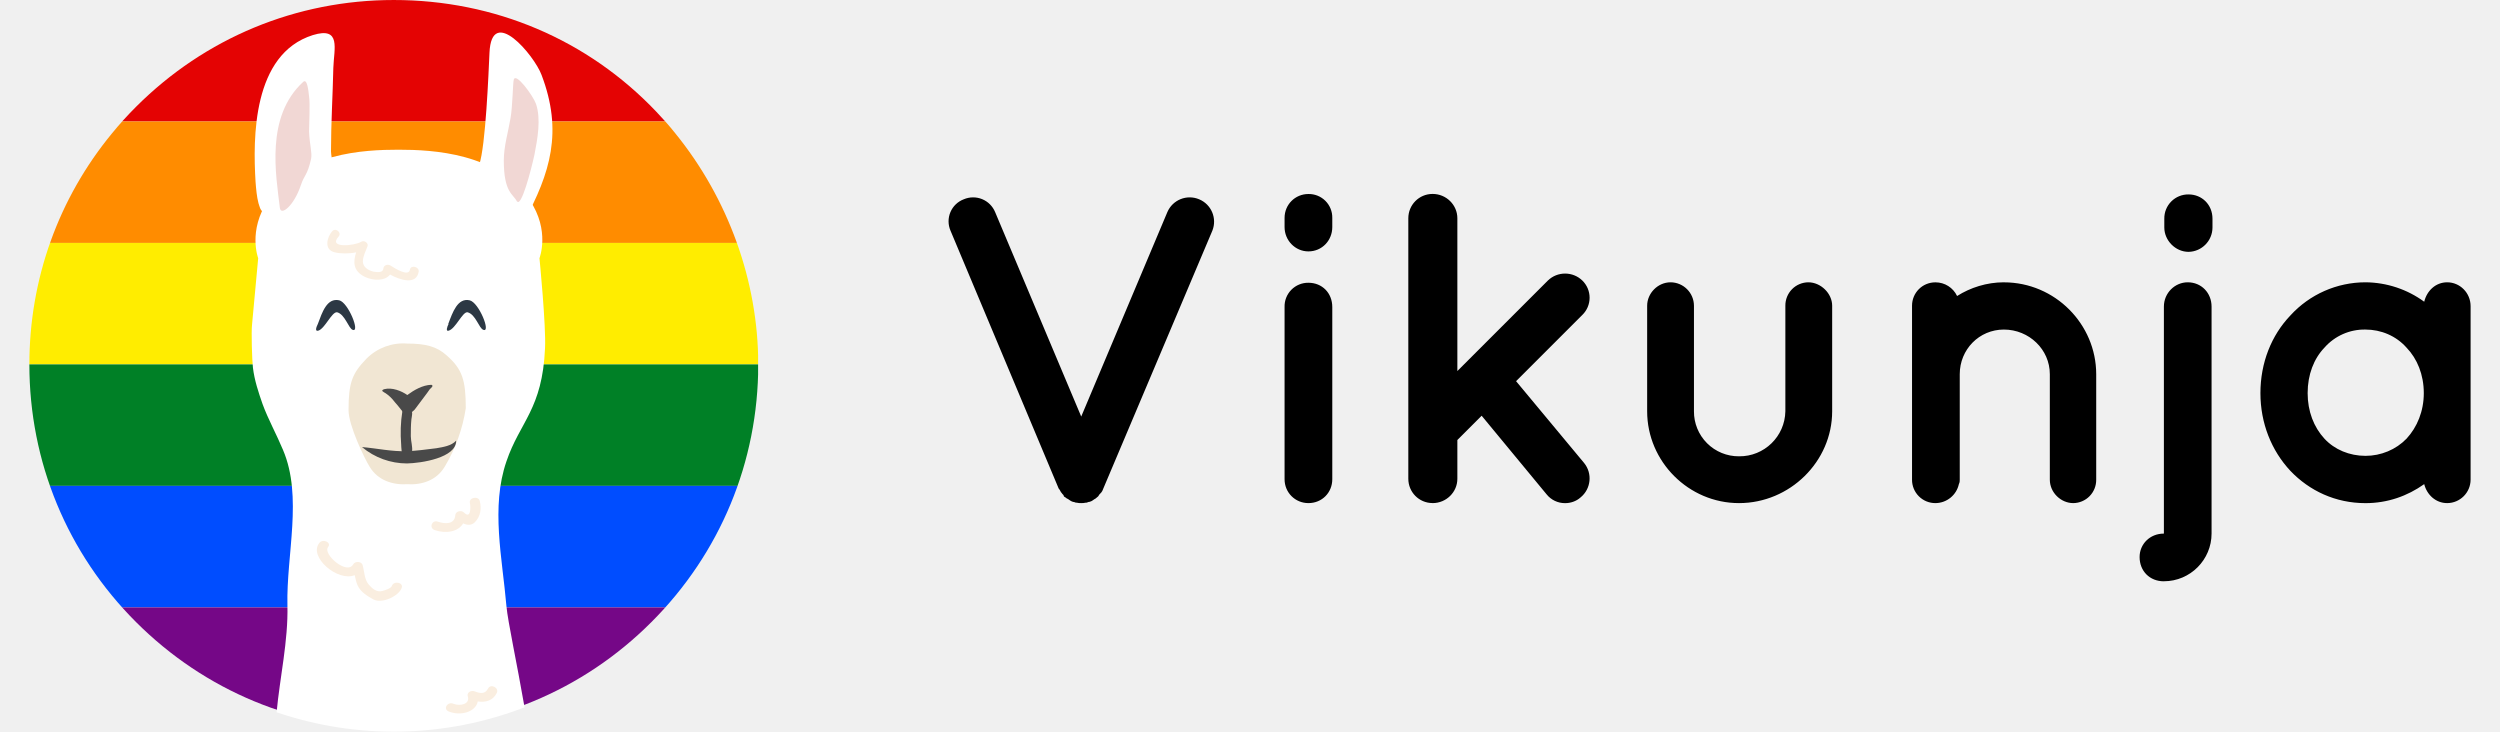
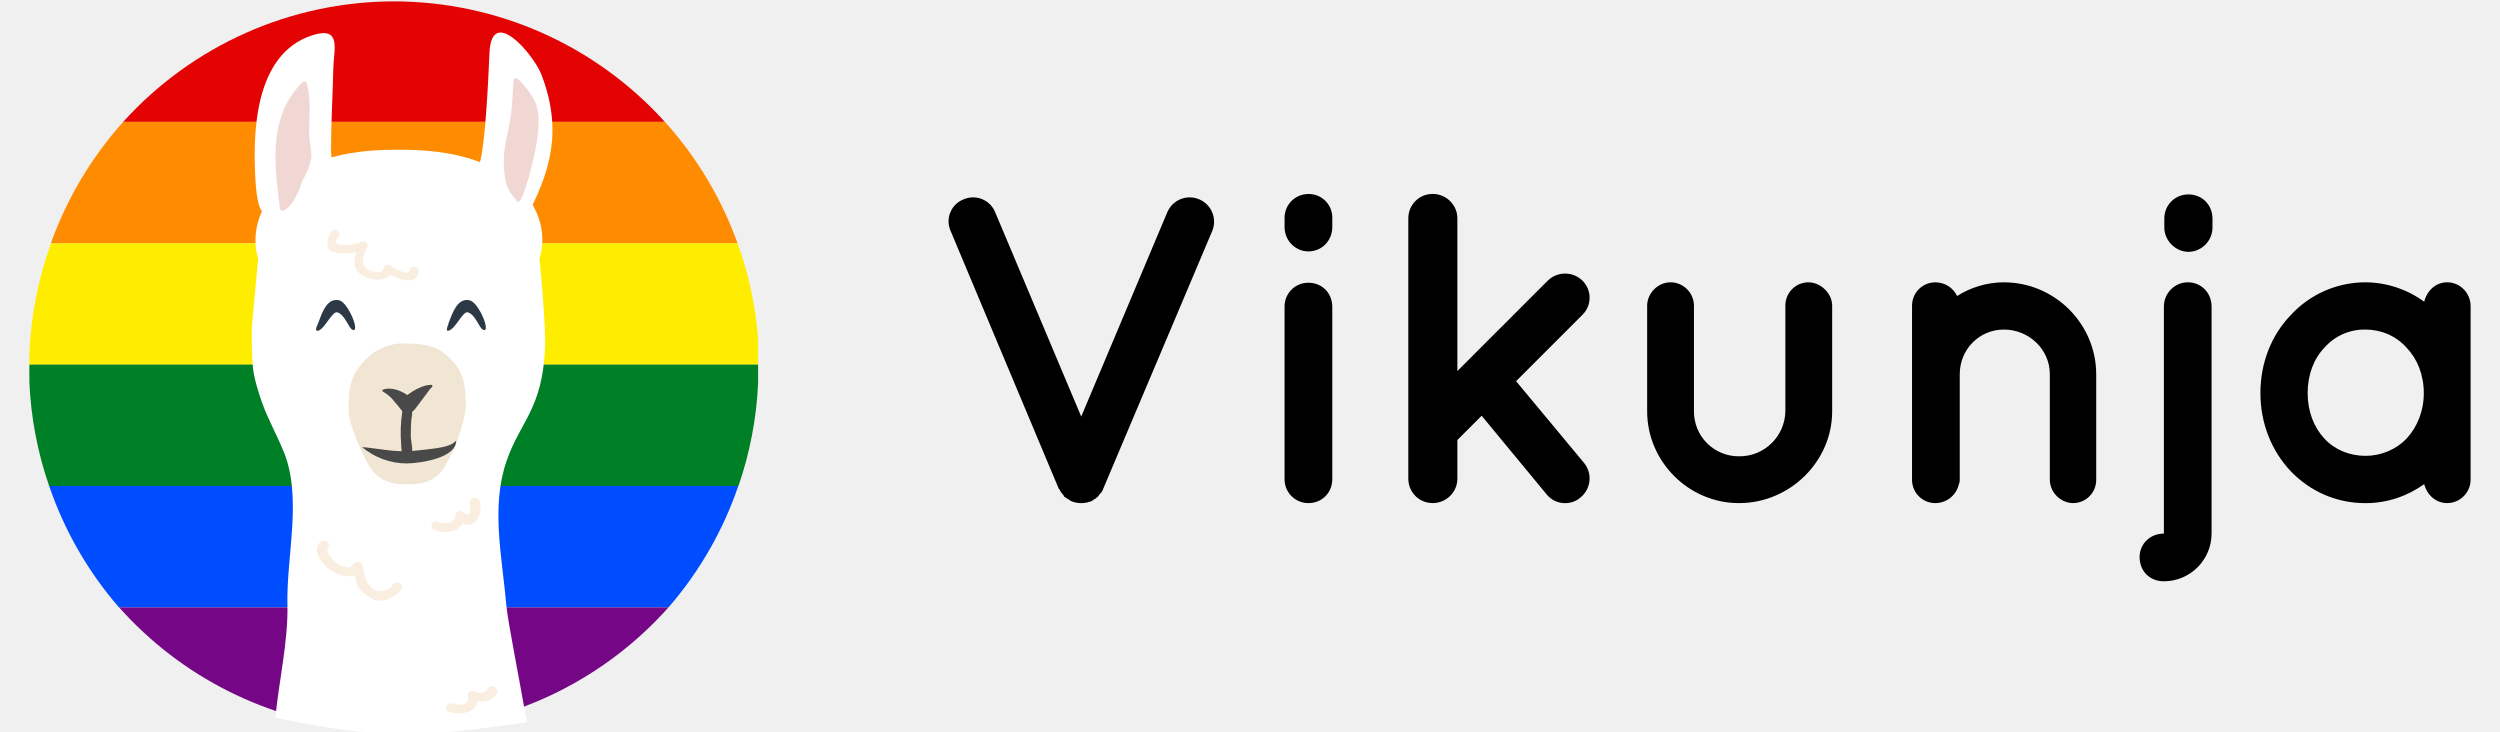
- <svg xmlns="http://www.w3.org/2000/svg" viewBox="0 0 855 250.3" width="855" height="250.3" xml:space="preserve">
-   <defs>
-     <clipPath id="a" clipPathUnits="userSpaceOnUse">
-       <path fill="#196aff" stroke-width=".2" d="M-494.6 2401.2c-4 23-8.4 45.2-12.9 66.7-46.5 222.2-109.9 344.6-178.3 344.6-66.2 0-128.3-117-175.1-329.5-5.8-26.2-11.2-53.5-16.3-81.8-36.4-200.7-56.2-450.3-56.2-713.7 0-300.5 25.7-583 72.5-795.4 46.8-212.5 109-329.5 175-329.5 66.2 0 128.4 117 175.1 329.5 46.8 212.5 72.6 495 72.6 795.4 0 256.9-20.4 512.4-56.4 713.7" />
-     </clipPath>
-   </defs>
-   <g fill-rule="evenodd" clip-path="url(#a)" transform="matrix(.50338 0 0 -.11079 479.9 311.6)">
-     <path fill="#e40303" d="M-933.4 2812.6h495.1v-375h-495.1z" />
-     <path fill="#ff8c00" d="M-933.4 2437.6h495.1v-375h-495.1z" />
-     <path fill="#ffed00" d="M-933.4 2062.6h495.1v-375h-495.1z" />
-     <path fill="#008026" d="M-933.4 1687.6h495.1v-375h-495.1z" />
-     <path fill="#004dff" d="M-933.4 1312.6h495.1v-375h-495.1z" />
-     <path fill="#750787" d="M-933.4 937.6h495.1v-375h-495.1z" />
-   </g>
-   <path fill="#fff" d="M173.2 157.8c4.6-13.6 12.3-17.8 13.2-38.7.4-7.4-1.9-30.8-1.9-30.8s3.7-9.4-3.3-19.8c-10.9-16.2-33.2-17.3-44.9-17.3-11.7 0-33.8 1-44.6 17.3-7 10.4-3.4 19.8-3.4 19.8L86.2 111c-.3 2.5 0 12.3.3 14.7.5 4.3 1.9 8.5 3.3 12.5 1.9 5.2 4.8 10.4 7 15.7 6.8 16 1.1 35.8 1.5 53.1.3 12.2-2.6 24.7-3.7 36.6a124.3 124.3 0 0 0 84.8-1.7c-2.6-15-5.7-29.2-6.2-34.6-1.4-16.4-5.4-33.8 0-49.5" />
-   <path fill="#fff" d="M87.4 62.2c.2 2.5.4 5 1 7.3.3.8.6 2.6 1.6 2.9 1.1.3 3.3-1.1 4.2-1.7l4.7-3.6 3.1-2.2a25.9 25.9 0 0 0 5.6-6.7c.7-1 4.8-1.7 5.5-2.7.7-1 .1-2.4.1-3.7 0-9.7.6-19.2.8-28.6.2-6.5 2.8-14.2-7-11.2-20.7 6.5-20.5 35.3-19.6 50.2M179.1 75.8l-.8-.7a27 27 0 0 1-3.3-2.7l-3.6-3.8-3.3-3.3-1.9-2.4-.7-1.4c-.3-.6-5.2-1.3-4.7-2 .8-1 2.7-2 3.1-3.2 2.2-6.3 3.2-31.7 3.5-38.2.7-16.6 15.3.8 17.8 7.5 7.4 19.4 3 33.6-6 50.2" />
+ <svg xmlns="http://www.w3.org/2000/svg" viewBox="0 0 855 250.3" xml:space="preserve">
+   <path style="fill:#e40303;fill-opacity:1;fill-rule:evenodd;stroke-width:.236" d="M134.645.47a124.97 125 0 0 0-92.509 41.206h185.235A124.97 125 0 0 0 134.645.471Z" />
+   <path style="fill:#ff8c00;fill-opacity:1;fill-rule:evenodd;stroke-width:.236" d="M42.136 41.676A124.923 125 0 0 0 17.4 83.221h234.85a124.923 125 0 0 0-24.852-41.545Z" />
+   <path style="fill:#ffed00;fill-opacity:1;fill-rule:evenodd;stroke-width:.236" d="M17.451 83.187a125 126 0 0 0-7.406 37.572v3.975h249.223v-9.04a125 125 0 0 0-7-32.507z" />
+   <path style="fill:#008026;fill-opacity:1;fill-rule:evenodd;stroke-width:.236" d="M10.045 124.699v5.947a125.004 125 0 0 0 6.772 35.6h235.72a125.004 125 0 0 0 6.738-35.116v-6.43z" />
+   <path style="fill:#004dff;fill-opacity:1;fill-rule:evenodd;stroke-width:.236" d="M16.817 166.212a125 125 0 0 0 23.899 41.545h187.883a125 125 0 0 0 23.896-41.545z" />
+   <path style="fill:#750787;fill-opacity:1;fill-rule:evenodd;stroke-width:.236" d="M40.74 207.723a125.363 125 0 0 0 82.8 41.547h22.275a125.363 125 0 0 0 82.802-41.547z" />
+   <path fill="#fff" d="M173.2 157.8c4.6-13.6 12.3-17.8 13.2-38.7.4-7.4-1.9-30.8-1.9-30.8s3.7-9.4-3.3-19.8c-10.9-16.2-33.2-17.3-44.9-17.3-11.7 0-33.8 1-44.6 17.3-7 10.4-3.4 19.8-3.4 19.8L86.2 111c-.3 2.5 0 12.3.3 14.7.5 4.3 1.9 8.5 3.3 12.5 1.9 5.2 4.8 10.4 7 15.7 6.8 16 1.1 35.8 1.5 53.1.3 12.2-3.014 26.556-4.114 38.456 37.653 7.978 51.151 6.453 86 1.59-2.6-15-6.486-34.346-6.986-39.746-1.4-16.4-5.4-33.8 0-49.5" />
+   <path fill="#fff" d="M87.4 62.2c.2 2.5.4 5 1 7.3.3.8.6 2.6 1.6 2.9 1.1.3 3.3-1.1 4.2-1.7l4.7-3.6 3.1-2.2a25.9 25.9 0 0 0 5.6-6.7c.7-1 4.8-1.7 5.5-2.7.7-1 .1-2.4.1-3.7 0-9.7.6-19.2.8-28.6.2-6.5 2.8-14.2-7-11.2-20.7 6.5-20.5 35.3-19.6 50.2m91.7 13.6-.8-.7a27 27 0 0 1-3.3-2.7l-3.6-3.8-3.3-3.3-1.9-2.4-.7-1.4c-.3-.6-5.2-1.3-4.7-2 .8-1 2.7-2 3.1-3.2 2.2-6.3 3.2-31.7 3.5-38.2.7-16.6 15.3.8 17.8 7.5 7.4 19.4 3 33.6-6 50.2" />
  <path fill="#f1e6d3" d="M159.3 139.6c0-9.6-1.2-13.4-6.6-18.1-3.3-3-7.2-4-13.4-4a17.7 17.7 0 0 0-14 5.2c-4.8 5-6.1 8-6.1 17.6 0 5.2 5.5 16.6 7.2 19.3 2.8 4.7 7.9 6.3 12.9 6 5 .3 10-1.3 12.8-6a55 55 0 0 0 7.2-20" />
-   <path fill="#f1d7d4" d="M95.7 71c-1.3-11.1-5-31.1 8-43 1.4-1.3 1.8 3.2 2 5 .4 2.4 0 9.5 0 12 .2 4.7 1.1 7.1.7 9.3-1.3 5.8-2.3 5.4-3.5 9-2.3 7-6.9 10.8-7.2 7.7M176.8 68.8c1.4 2.4 4.8-10.4 6-16 1-5.2 2.3-12.1.5-17.3-1-2.8-7-11-7.6-8.2-.3 1-.4 9.2-1.1 13.1-.8 4.8-2.3 9.6-2.3 14.5 0 11 3.2 11.4 4.5 14" />
-   <path fill="#faeee0" d="M134 200.4c-.2.8-2.4 1.5-3.2 1.7-2 .6-3.6-.9-4.7-2.2-1.5-1.7-1.5-4.6-2.1-6.7-.4-1.2-2.5-1.4-3.2-.2-2.1 3.8-10.5-3.5-8.6-5.9 1.3-1.6-1.8-3-3-1.4-3.8 4.7 6.3 13.4 12.1 11 .3 1.2.5 2.4 1 3.5 1 2.2 3.2 3.6 5.4 4.8 3 1.6 8.8-1.2 9.7-4 .6-1.8-2.7-2.5-3.4-.6M160.7 172c.3 1.3.4 5.7-2 3.3-1-1-3-.4-3 1-.3 3-3.3 3-6 2.1-2-.7-3.1 2.2-1 2.9 3.8 1.3 8 .6 9.7-2.3 1.3.6 2.8.8 4-.4 2-2 2.3-4.7 1.7-7.2-.4-1.9-3.8-1.3-3.4.6M166.9 235.5c-1 1.9-2.6 1.7-4.4 1-1.3-.6-3 .3-2.5 1.7.8 2.6-2.6 3.4-4.9 2.5-2-.9-3.7 1.7-1.7 2.6 4.1 1.7 9.3.2 10-3.4 2.7.4 5.2-.3 6.5-2.9.9-1.8-2.1-3.3-3-1.5M140.2 92.2c-.4 2.6-5.3-.5-6.5-1.3-1-.7-2.5-.3-2.6 1-.2 1.6-2.4 1.1-3.4 1-2-.5-3.6-1.7-3.6-3.5 0-1.7 1-3.6 1.6-5.2.4-1-1.1-2.2-2.2-1.5-2 1.3-11.5 2.4-7.7-1.8 1.2-1.3-1-3.2-2.2-1.8-1.7 1.9-3 6.3.9 7.2 2 .5 4.9.5 7.3 0-1 3.2-1.2 6.3 3 8.4 3 1.4 6.9 1.4 8.6-.8 3.5 1.9 9 3.7 9.8-1 .2-1.7-2.7-2.4-3-.7" />
+   <path fill="#f1d7d4" d="M95.7 71c-1.3-11.1-5-31.1 8-43 1.4-1.3 1.8 3.2 2 5 .4 2.4 0 9.5 0 12 .2 4.7 1.1 7.1.7 9.3-1.3 5.8-2.3 5.4-3.5 9-2.3 7-6.9 10.8-7.2 7.7m81.1-2.2c1.4 2.4 4.8-10.4 6-16 1-5.2 2.3-12.1.5-17.3-1-2.8-7-11-7.6-8.2-.3 1-.4 9.2-1.1 13.1-.8 4.8-2.3 9.6-2.3 14.5 0 11 3.2 11.4 4.5 14" />
+   <path fill="#faeee0" d="M134 200.4c-.2.8-2.4 1.5-3.2 1.7-2 .6-3.6-.9-4.7-2.2-1.5-1.7-1.5-4.6-2.1-6.7-.4-1.2-2.5-1.4-3.2-.2-2.1 3.8-10.5-3.5-8.6-5.9 1.3-1.6-1.8-3-3-1.4-3.8 4.7 6.3 13.4 12.1 11 .3 1.2.5 2.4 1 3.5 1 2.2 3.2 3.6 5.4 4.8 3 1.6 8.8-1.2 9.7-4 .6-1.8-2.7-2.5-3.4-.6m26.7-28.4c.3 1.3.4 5.7-2 3.3-1-1-3-.4-3 1-.3 3-3.3 3-6 2.1-2-.7-3.1 2.2-1 2.9 3.8 1.3 8 .6 9.7-2.3 1.3.6 2.8.8 4-.4 2-2 2.3-4.7 1.7-7.2-.4-1.9-3.8-1.3-3.4.6m6.2 63.5c-1 1.9-2.6 1.7-4.4 1-1.3-.6-3 .3-2.5 1.7.8 2.6-2.6 3.4-4.9 2.5-2-.9-3.7 1.7-1.7 2.6 4.1 1.7 9.3.2 10-3.4 2.7.4 5.2-.3 6.5-2.9.9-1.8-2.1-3.3-3-1.5M140.2 92.2c-.4 2.6-5.3-.5-6.5-1.3-1-.7-2.5-.3-2.6 1-.2 1.6-2.4 1.1-3.4 1-2-.5-3.6-1.7-3.6-3.5 0-1.7 1-3.6 1.6-5.2.4-1-1.1-2.2-2.2-1.5-2 1.3-11.5 2.4-7.7-1.8 1.2-1.3-1-3.2-2.2-1.8-1.7 1.9-3 6.3.9 7.2 2 .5 4.9.5 7.3 0-1 3.2-1.2 6.3 3 8.4 3 1.4 6.9 1.4 8.6-.8 3.5 1.9 9 3.7 9.8-1 .2-1.7-2.7-2.4-3-.7" />
  <path fill="#494949" d="M123.8 152.9c5 .4 10.2 1.6 15.4 1.4 3.3-.1 6.7-.6 10-1 2.3-.4 5.2-.8 6.8-2.6.1 5.9-12 7.7-16.8 7.8a24 24 0 0 1-15.4-5.6" />
  <path fill="#494949" d="M137.6 140.7c-.6 3.7-.7 7.6-.4 11.3.1 1-.1 3.4 1.2 3.9 1 .4 2.4-.4 2.5-1.4.3-1.6-.4-3.6-.4-5.3 0-1.9 0-3.8.2-5.8.1-1.1.8-2.7-.6-3.5-1-.6-2.3-.3-2.5.8" />
  <path fill="#494949" d="M147.5 131.6c-3 .1-5.9 1.8-8.2 3.5-2-1.4-5.2-2.7-7.9-2-1.5.5-.1 1 .5 1.4 1.2.8 2.2 1.8 3.1 3 1.4 1.5 2.6 3.3 4 4.8 1-.7 2-1.4 2.8-2.2l4.2-5.6 1-1.4c.4-.4 1.5-1.2.5-1.5" />
-   <path fill="#2c3844" d="M108.7 110.8c1.5-4 3.1-9 7.3-8.1 3.1.7 7.3 11.2 4.6 10.1-1.4-.5-2.6-5.3-5.3-6-1.8-.3-4.2 5.7-6.5 6.3-1.2.3-.6-1.3-.1-2.3M153.3 110.8c1.5-4 3.2-9 7.3-8.1 3.2.7 7.4 11.2 4.7 10.1-1.5-.5-2.6-5.3-5.4-6-1.7-.3-4.1 5.7-6.5 6.3-1 .3-.5-1.3 0-2.3" />
-   <g fill="CurrentColor" stroke-width="29.1" font-family="Quicksand" font-size="1163.4" font-weight="700" letter-spacing="0" style="line-height:1.25" word-spacing="0">
-     <path d="M3302.3-1549.4c3.4 2.3 8.1 5.8 10.4 7h1.2s1.2 0 1.2 1.1c2.3 0 7 1.2 9.3 2.4h2.3c3.5 1.1 8.1 1.1 11.6 1.1s7 0 11.7-1.1h2.3c3.5-1.2 5.8-2.4 9.3-2.4 1.1-1.1 1.1-1.1 2.3-1.1 3.5-1.2 7-4.7 9.3-5.8l2.3-1.2c2.4-2.3 4.7-3.5 7-5.8 1.2-1.2 1.2-1.2 2.4-3.5 1.1-2.3 4.6-4.7 5.8-7 1.1 0 1.1 0 1.1-1.2 2.4-2.3 3.5-7 4.7-9.3l287.3-679.4a63.9 63.9 0 0 0-34.9-82.6 64 64 0 0 0-83.7 33.8l-226.9 538.6-226.8-538.6a62.7 62.7 0 0 0-82.6-33.8 62 62 0 0 0-35 82.6l285 679.4c2.4 2.4 4.7 7 5.9 9.3 0 1.2 1.2 1.2 1.2 1.2 1.1 2.3 3.5 4.7 5.8 7 0 2.3 1.1 2.3 1.1 3.5 3.5 2.3 5.9 3.5 8.2 5.8h1.2zM3936.8-2118.3a62.1 62.1 0 0 0-62.8 64v453.7c0 35 28 62.8 62.8 62.8 36.1 0 62.9-27.9 62.9-62.8v-453.7c0-37.2-26.8-64-62.9-64zm62.9-171a61.8 61.8 0 0 0-62.9-62.8c-34.9 0-62.8 27.9-62.8 62.8v24.4c0 35 28 64 62.8 64 36.1 0 62.9-29 62.9-64zM4264-1537.8c36.1 0 65.2-29 65.2-64V-1704l64-64 171 207a61.7 61.7 0 0 0 48.9 23.3c14 0 29-4.6 40.7-15.1a64.5 64.5 0 0 0 9.3-90.7L4483.9-1859l174.5-174.5a63.2 63.2 0 0 0 0-90.7 65.3 65.3 0 0 0-90.7 0l-238.5 238.5v-402.6c0-34.9-29-64-65.2-64-36 0-64 29.1-64 64v686.4c0 35 28 64 64 64zM5316.6-1779.8v-278c0-32.6-30.2-61.7-62.8-61.7a61 61 0 0 0-60.5 61.7v278a120.7 120.7 0 0 1-122.1 118.7 117.7 117.7 0 0 1-118.7-118.7v-278a62 62 0 0 0-61.6-61.7c-33.8 0-61.7 29.1-61.7 61.7v278c0 132.7 109.3 242 242 242 133.8 0 245.4-109.3 245.4-242zM5769-2119.5c-45.3 0-88.4 14-123.3 36.1a63 63 0 0 0-57-36c-34.9 0-61.7 27.9-61.7 61.6v458.3a61.3 61.3 0 0 0 61.7 61.7 63.6 63.6 0 0 0 61.7-50c2.3-4.7 2.3-8.1 2.3-11.6v-278c0-65.2 51.2-117.6 116.3-117.6 66.3 0 121 52.4 121 117.5v278c0 33.8 29.1 61.7 61.7 61.7a61 61 0 0 0 60.5-61.6v-278c0-131.5-108.2-242-243.2-242zM6255.6-2199.7a64.3 64.3 0 0 0 62.9-64v-23.3c0-37.2-28-64-62.9-64a63 63 0 0 0-64 64v23.3c0 33.7 29.1 64 64 64zm-65.1 867.8c69.8 0 125.6-57 125.6-125.6v-598c0-36-26.7-64-62.8-64-33.7 0-62.8 28-62.8 64v598c-37.2 0-64 28-64 61.7 0 37.2 26.8 64 64 64zM6998.5-2056.6c0-35-28-62.9-61.7-62.9-30.2 0-53.5 22.1-60.5 51.2a265.2 265.2 0 0 0-154.7-51.2 268 268 0 0 0-197.8 87.3c-50 52.3-79 124.5-79 204.7 0 79.2 29 151.3 79 204.8 50 52.4 118.7 85 197.8 85 58.2 0 110.5-18.7 154.7-50.1 7 28 30.3 50 60.5 50a62 62 0 0 0 61.7-61.6v-228zm-168.7 349c-28 29-67.5 45.3-108.2 45.3-41.9 0-81.4-16.2-108.2-45.3-28-30.3-44.2-72.2-44.2-119.9 0-48.8 16.3-90.7 44.2-119.8a140.3 140.3 0 0 1 108.2-47.7c40.7 0 80.3 16.3 108.2 47.7 28 29.1 45.4 71 45.4 119.8 0 47.7-17.5 89.6-45.4 119.9z" style="-inkscape-font-specification:'Quicksand Bold'" transform="translate(-63.6 371.7) scale(.12982)" />
+   <path fill="#2c3844" d="M108.7 110.8c1.5-4 3.1-9 7.3-8.1 3.1.7 7.3 11.2 4.6 10.1-1.4-.5-2.6-5.3-5.3-6-1.8-.3-4.2 5.7-6.5 6.3-1.2.3-.6-1.3-.1-2.3m44.6 0c1.5-4 3.2-9 7.3-8.1 3.2.7 7.4 11.2 4.7 10.1-1.5-.5-2.6-5.3-5.4-6-1.7-.3-4.1 5.7-6.5 6.3-1 .3-.5-1.3 0-2.3" />
+   <g style="line-height:1.25" word-spacing="0">
+     <path d="M3302.3-1549.4c3.4 2.3 8.1 5.8 10.4 7h1.2s1.2 0 1.2 1.1c2.3 0 7 1.2 9.3 2.4h2.3c3.5 1.1 8.1 1.1 11.6 1.1s7 0 11.7-1.1h2.3c3.5-1.2 5.8-2.4 9.3-2.4 1.1-1.1 1.1-1.1 2.3-1.1 3.5-1.2 7-4.7 9.3-5.8l2.3-1.2c2.4-2.3 4.7-3.5 7-5.8 1.2-1.2 1.2-1.2 2.4-3.5 1.1-2.3 4.6-4.7 5.8-7 1.1 0 1.1 0 1.1-1.2 2.4-2.3 3.5-7 4.7-9.3l287.3-679.4a63.9 63.9 0 0 0-34.9-82.6 64 64 0 0 0-83.7 33.8l-226.9 538.6-226.8-538.6a62.7 62.7 0 0 0-82.6-33.8 62 62 0 0 0-35 82.6l285 679.4c2.4 2.4 4.7 7 5.9 9.3 0 1.2 1.2 1.2 1.2 1.2 1.1 2.3 3.5 4.7 5.8 7 0 2.3 1.1 2.3 1.1 3.5 3.5 2.3 5.9 3.5 8.2 5.8h1.2zm634.5-568.9a62.1 62.1 0 0 0-62.8 64v453.7c0 35 28 62.8 62.8 62.8 36.1 0 62.9-27.9 62.9-62.8v-453.7c0-37.2-26.8-64-62.9-64zm62.9-171a61.8 61.8 0 0 0-62.9-62.8c-34.9 0-62.8 27.9-62.8 62.8v24.4c0 35 28 64 62.8 64 36.1 0 62.9-29 62.9-64zm264.3 751.5c36.1 0 65.2-29 65.2-64V-1704l64-64 171 207a61.7 61.7 0 0 0 48.9 23.3c14 0 29-4.6 40.7-15.1a64.5 64.5 0 0 0 9.3-90.7L4483.9-1859l174.5-174.5a63.2 63.2 0 0 0 0-90.7 65.3 65.3 0 0 0-90.7 0l-238.5 238.5v-402.6c0-34.9-29-64-65.2-64-36 0-64 29.1-64 64v686.4c0 35 28 64 64 64zm1052.6-242v-278c0-32.6-30.2-61.7-62.8-61.7a61 61 0 0 0-60.5 61.7v278a120.7 120.7 0 0 1-122.1 118.7 117.7 117.7 0 0 1-118.7-118.7v-278a62 62 0 0 0-61.6-61.7c-33.8 0-61.7 29.1-61.7 61.7v278c0 132.7 109.3 242 242 242 133.8 0 245.4-109.3 245.4-242zm452.4-339.7c-45.3 0-88.4 14-123.3 36.1a63 63 0 0 0-57-36c-34.9 0-61.7 27.9-61.7 61.6v458.3a61.3 61.3 0 0 0 61.7 61.7 63.6 63.6 0 0 0 61.7-50c2.3-4.7 2.3-8.1 2.3-11.6v-278c0-65.2 51.2-117.6 116.3-117.6 66.3 0 121 52.4 121 117.5v278c0 33.8 29.1 61.7 61.7 61.7a61 61 0 0 0 60.5-61.6v-278c0-131.5-108.2-242-243.2-242zm486.6-80.2a64.3 64.3 0 0 0 62.9-64v-23.3c0-37.2-28-64-62.9-64a63 63 0 0 0-64 64v23.3c0 33.7 29.1 64 64 64zm-65.1 867.8c69.8 0 125.6-57 125.6-125.6v-598c0-36-26.7-64-62.8-64-33.7 0-62.8 28-62.8 64v598c-37.2 0-64 28-64 61.7 0 37.2 26.8 64 64 64zm808-724.7c0-35-28-62.9-61.7-62.9-30.2 0-53.5 22.1-60.5 51.2a265.2 265.2 0 0 0-154.7-51.2 268 268 0 0 0-197.8 87.3c-50 52.3-79 124.5-79 204.7 0 79.2 29 151.3 79 204.8 50 52.4 118.7 85 197.8 85 58.2 0 110.5-18.7 154.7-50.1 7 28 30.3 50 60.5 50a62 62 0 0 0 61.7-61.6v-228zm-168.7 349c-28 29-67.5 45.3-108.2 45.3-41.9 0-81.4-16.2-108.2-45.3-28-30.3-44.2-72.2-44.2-119.9 0-48.8 16.3-90.7 44.2-119.8a140.3 140.3 0 0 1 108.2-47.7c40.7 0 80.3 16.3 108.2 47.7 28 29.1 45.4 71 45.4 119.8 0 47.7-17.5 89.6-45.4 119.9z" style="-inkscape-font-specification:'Quicksand Bold'" transform="translate(-63.6 371.7) scale(.12982)" fill="CurrentColor" font-family="Quicksand" font-size="1163.4" font-weight="700" letter-spacing="0" />
  </g>
</svg>
